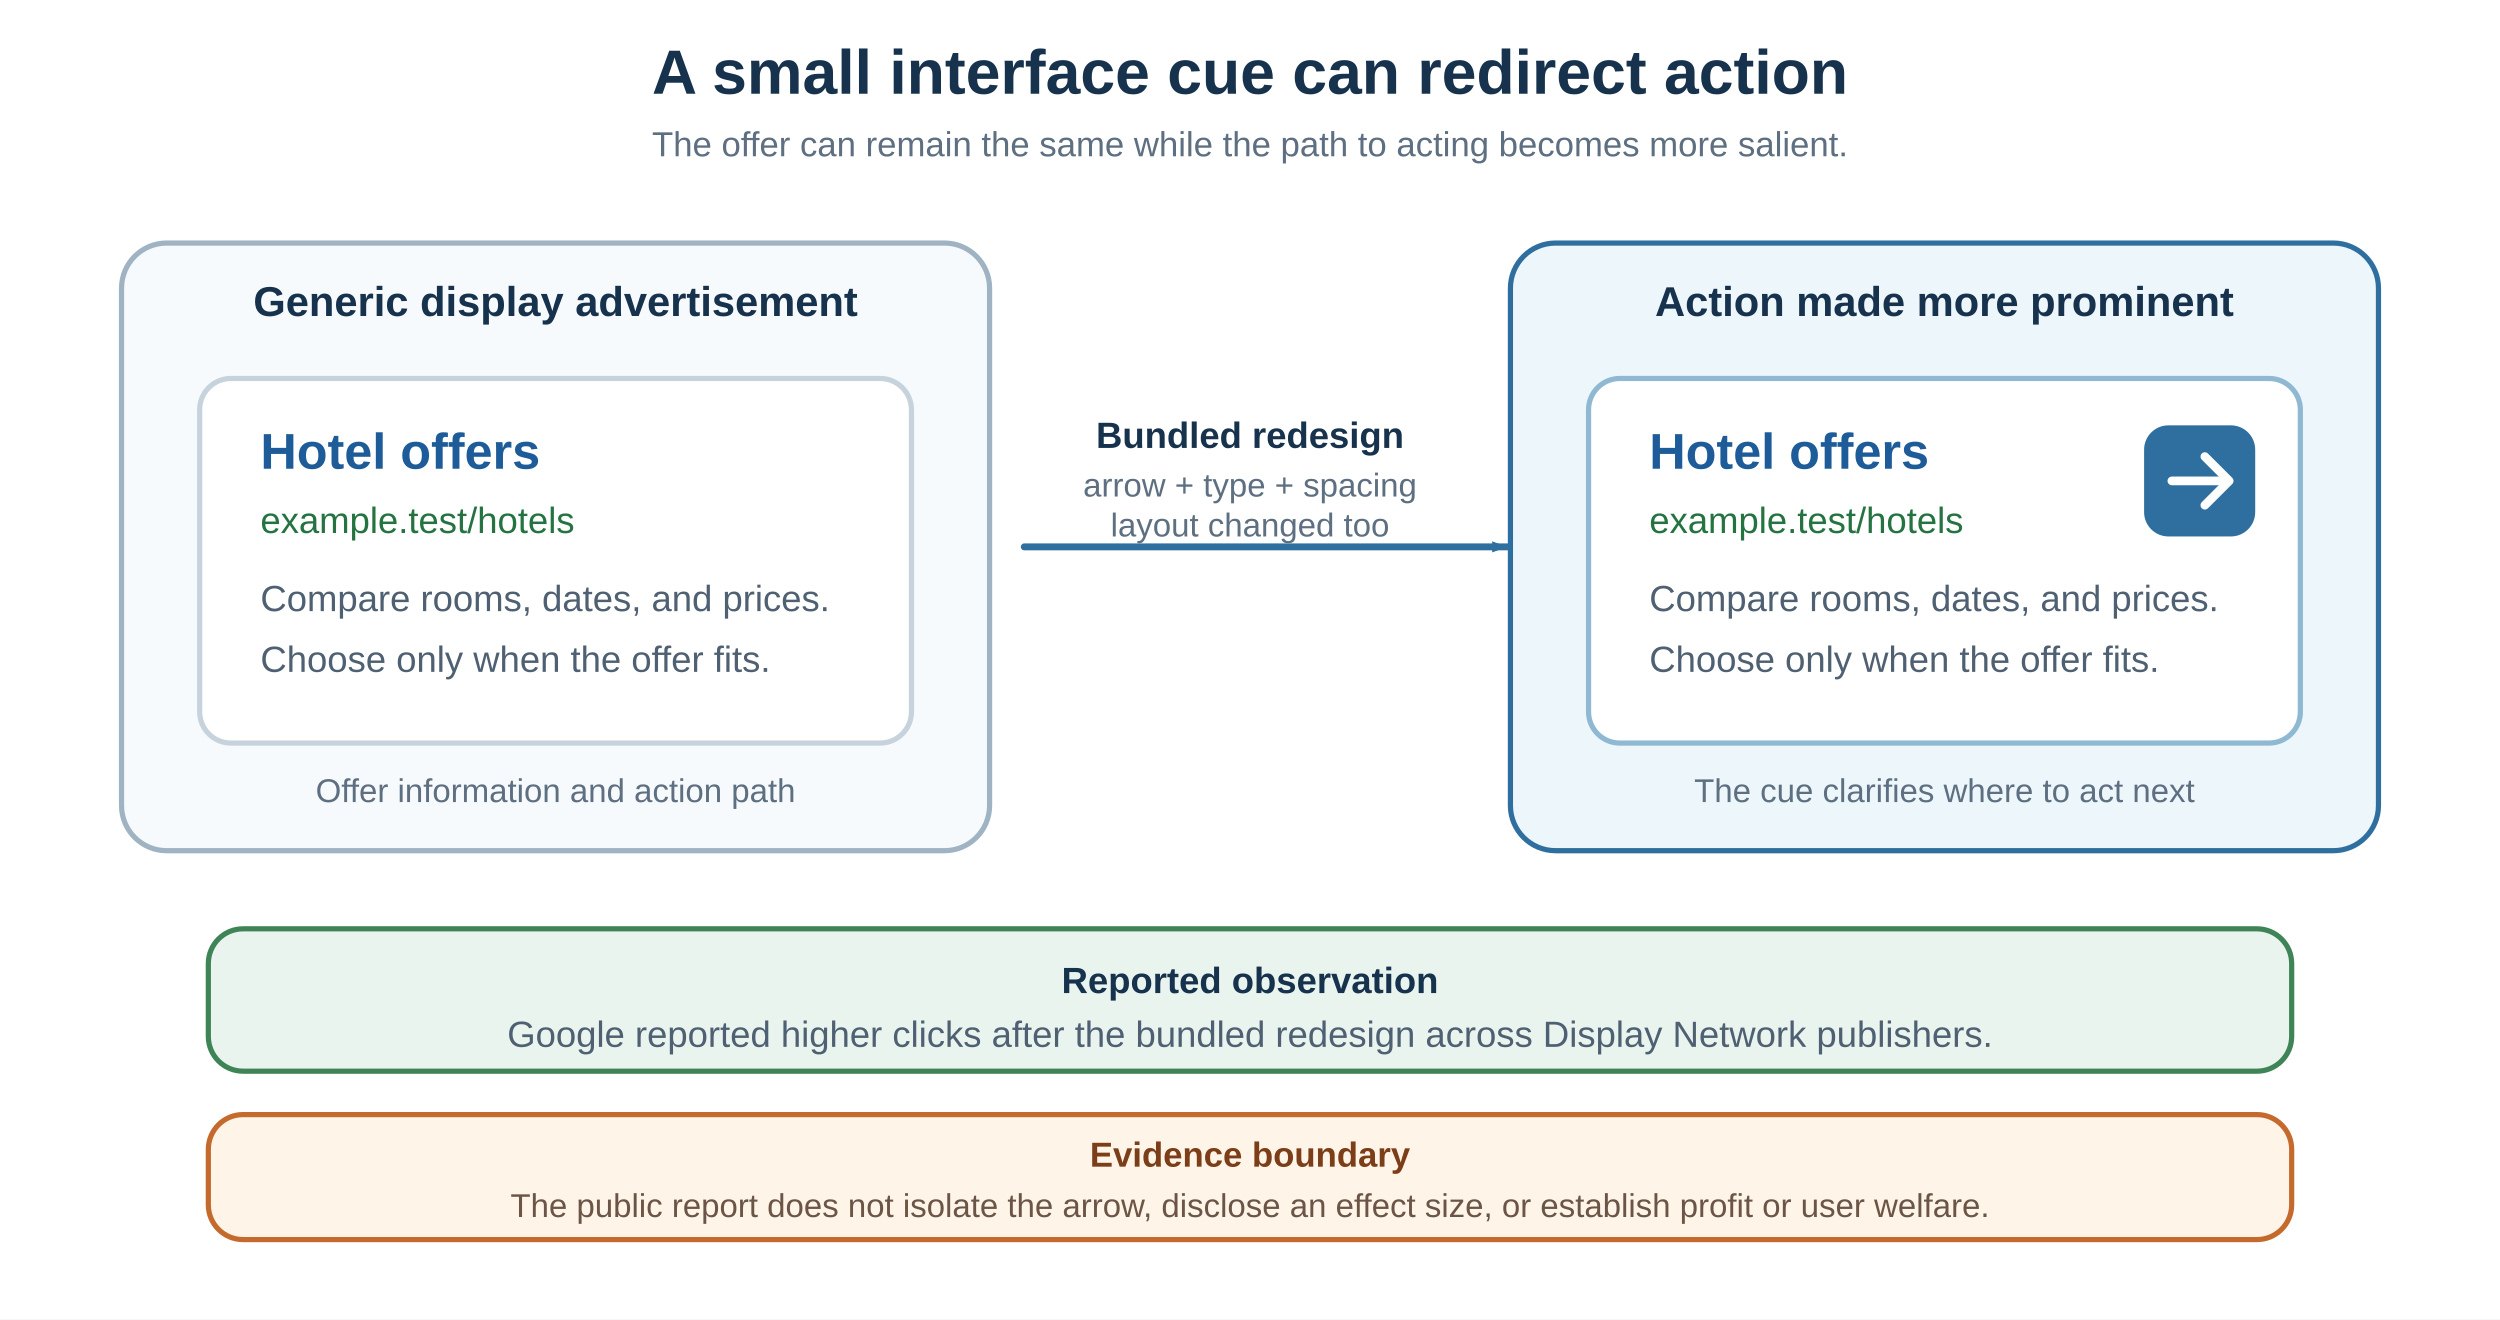
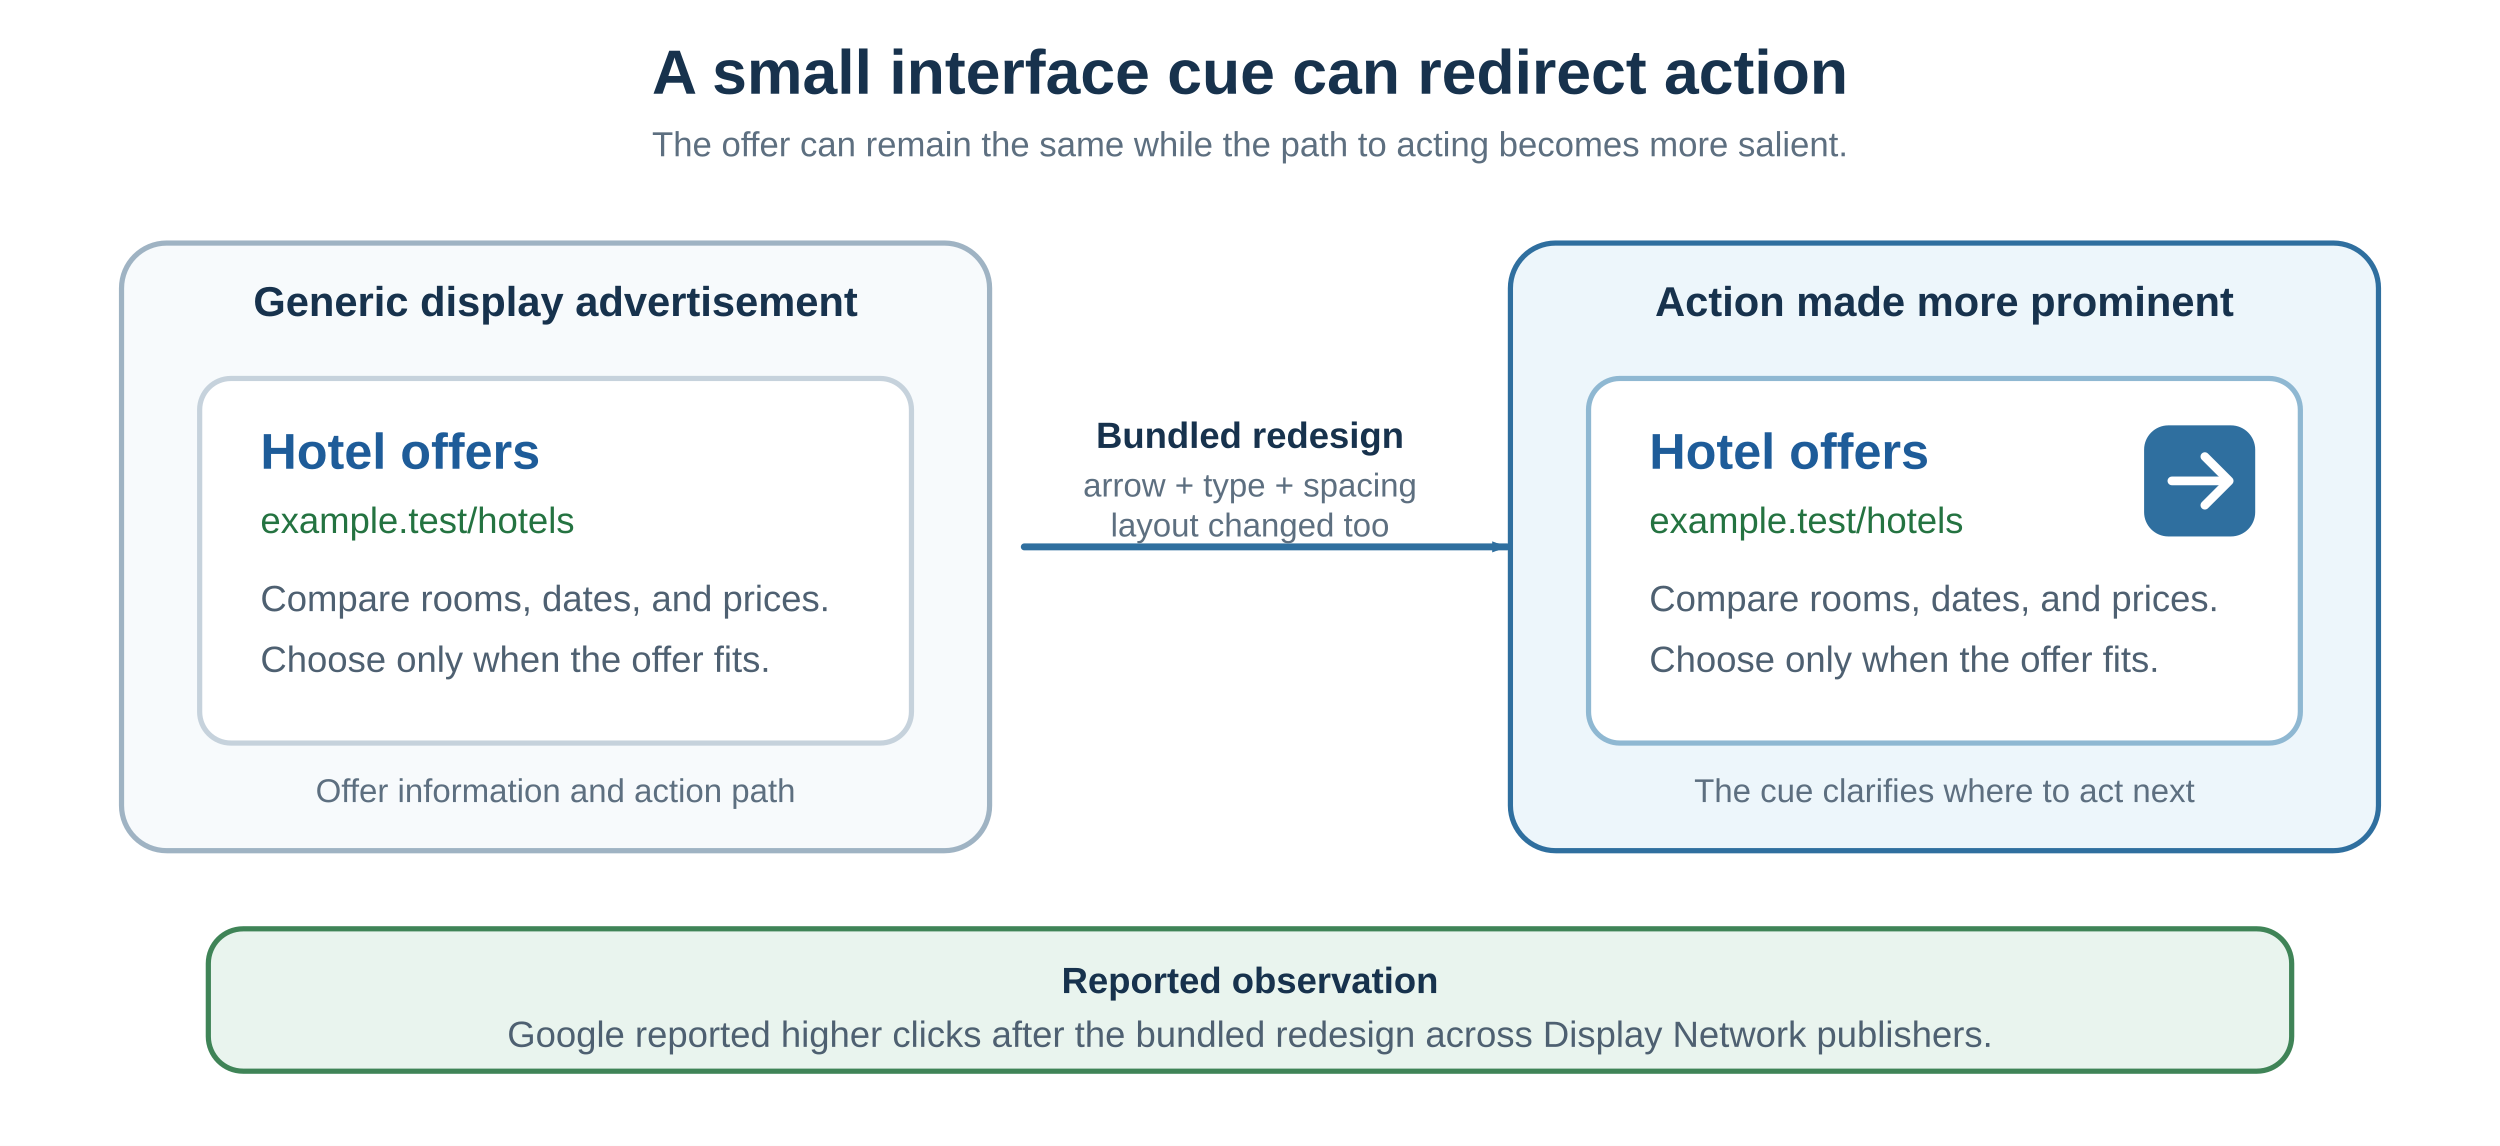
- <svg xmlns="http://www.w3.org/2000/svg" width="1440" height="760" viewBox="0 0 1440 760" role="img" aria-labelledby="title desc">
+ <svg xmlns="http://www.w3.org/2000/svg" width="1440" height="660" viewBox="0 0 1440 660" role="img" aria-labelledby="title desc">
  <defs>
    <marker id="flow-head" viewBox="0 0 10 8" markerWidth="10" markerHeight="8" refX="9" refY="4" orient="auto" markerUnits="userSpaceOnUse">
      <path d="M0.5 0.8 L9 4 L0.5 7.2 Z" fill="#2f6f9f" />
    </marker>
    <style>
      .title{font:700 36px Arial,Helvetica,sans-serif;fill:#17324d}
      .subtitle{font:20px Arial,Helvetica,sans-serif;fill:#5d6f80}
      .panel{font:700 24px Arial,Helvetica,sans-serif;fill:#17324d}
      .adtitle{font:700 29px Arial,Helvetica,sans-serif;fill:#1e5c99}
      .url{font:21px Arial,Helvetica,sans-serif;fill:#247341}
      .body{font:21px Arial,Helvetica,sans-serif;fill:#4e6071}
      .label{font:700 21px Arial,Helvetica,sans-serif;fill:#17324d}
      .small{font:19px Arial,Helvetica,sans-serif;fill:#5d6f80}
    </style>
  </defs>
-   <rect width="1440" height="760" fill="#ffffff" />
+   <rect width="1440" height="660" fill="#ffffff" />
  <text class="title" x="720" y="54" text-anchor="middle">A small interface cue can redirect action</text>
  <text class="subtitle" x="720" y="90" text-anchor="middle">The offer can remain the same while the path to acting becomes more salient.</text>
  <rect x="70" y="140" width="500" height="350" rx="26" fill="#f7fafc" stroke="#9fb3c3" stroke-width="3" />
  <text class="panel" x="320" y="182" text-anchor="middle">Generic display advertisement</text>
  <rect x="115" y="218" width="410" height="210" rx="18" fill="#ffffff" stroke="#c6d2dc" stroke-width="3" />
  <text class="adtitle" x="150" y="270">Hotel offers</text>
  <text class="url" x="150" y="307">example.test/hotels</text>
  <text class="body" x="150" y="352">Compare rooms, dates, and prices.</text>
  <text class="body" x="150" y="387">Choose only when the offer fits.</text>
  <text class="small" x="320" y="462" text-anchor="middle">Offer information and action path</text>
  <line x1="590" y1="315" x2="868" y2="315" stroke="#2f6f9f" stroke-width="4" stroke-linecap="round" marker-end="url(#flow-head)" />
  <text class="label" x="720" y="258" text-anchor="middle">Bundled redesign</text>
  <text class="small" x="720" y="286" text-anchor="middle">arrow + type + spacing</text>
  <text class="small" x="720" y="309" text-anchor="middle">layout changed too</text>
  <rect x="870" y="140" width="500" height="350" rx="26" fill="#edf6fb" stroke="#2f6f9f" stroke-width="3" />
  <text class="panel" x="1120" y="182" text-anchor="middle">Action made more prominent</text>
  <rect x="915" y="218" width="410" height="210" rx="18" fill="#ffffff" stroke="#8fb8d2" stroke-width="3" />
  <text class="adtitle" x="950" y="270">Hotel offers</text>
  <text class="url" x="950" y="307">example.test/hotels</text>
  <text class="body" x="950" y="352">Compare rooms, dates, and prices.</text>
  <text class="body" x="950" y="387">Choose only when the offer fits.</text>
  <rect x="1235" y="245" width="64" height="64" rx="14" fill="#2f6f9f" />
  <line x1="1251" y1="277" x2="1282" y2="277" stroke="#ffffff" stroke-width="5" stroke-linecap="round" />
  <path d="M1270 263 L1284 277 L1270 291" fill="none" stroke="#ffffff" stroke-width="5" stroke-linecap="round" stroke-linejoin="round" />
  <text class="small" x="1120" y="462" text-anchor="middle">The cue clarifies where to act next</text>
  <rect x="120" y="535" width="1200" height="82" rx="20" fill="#e9f4ee" stroke="#3f8457" stroke-width="3" />
  <text class="label" x="720" y="572" text-anchor="middle">Reported observation</text>
  <text class="body" x="720" y="603" text-anchor="middle">Google reported higher clicks after the bundled redesign across Display Network publishers.</text>
-   <rect x="120" y="642" width="1200" height="72" rx="20" fill="#fff4e8" stroke="#c56a2d" stroke-width="3" />
-   <text x="720" y="672" text-anchor="middle" font-family="Arial,Helvetica,sans-serif" font-size="20" font-weight="700" fill="#7b3e18">Evidence boundary</text>
-   <text x="720" y="701" text-anchor="middle" font-family="Arial,Helvetica,sans-serif" font-size="19" fill="#6b5546">The public report does not isolate the arrow, disclose an effect size, or establish profit or user welfare.</text>
</svg>
